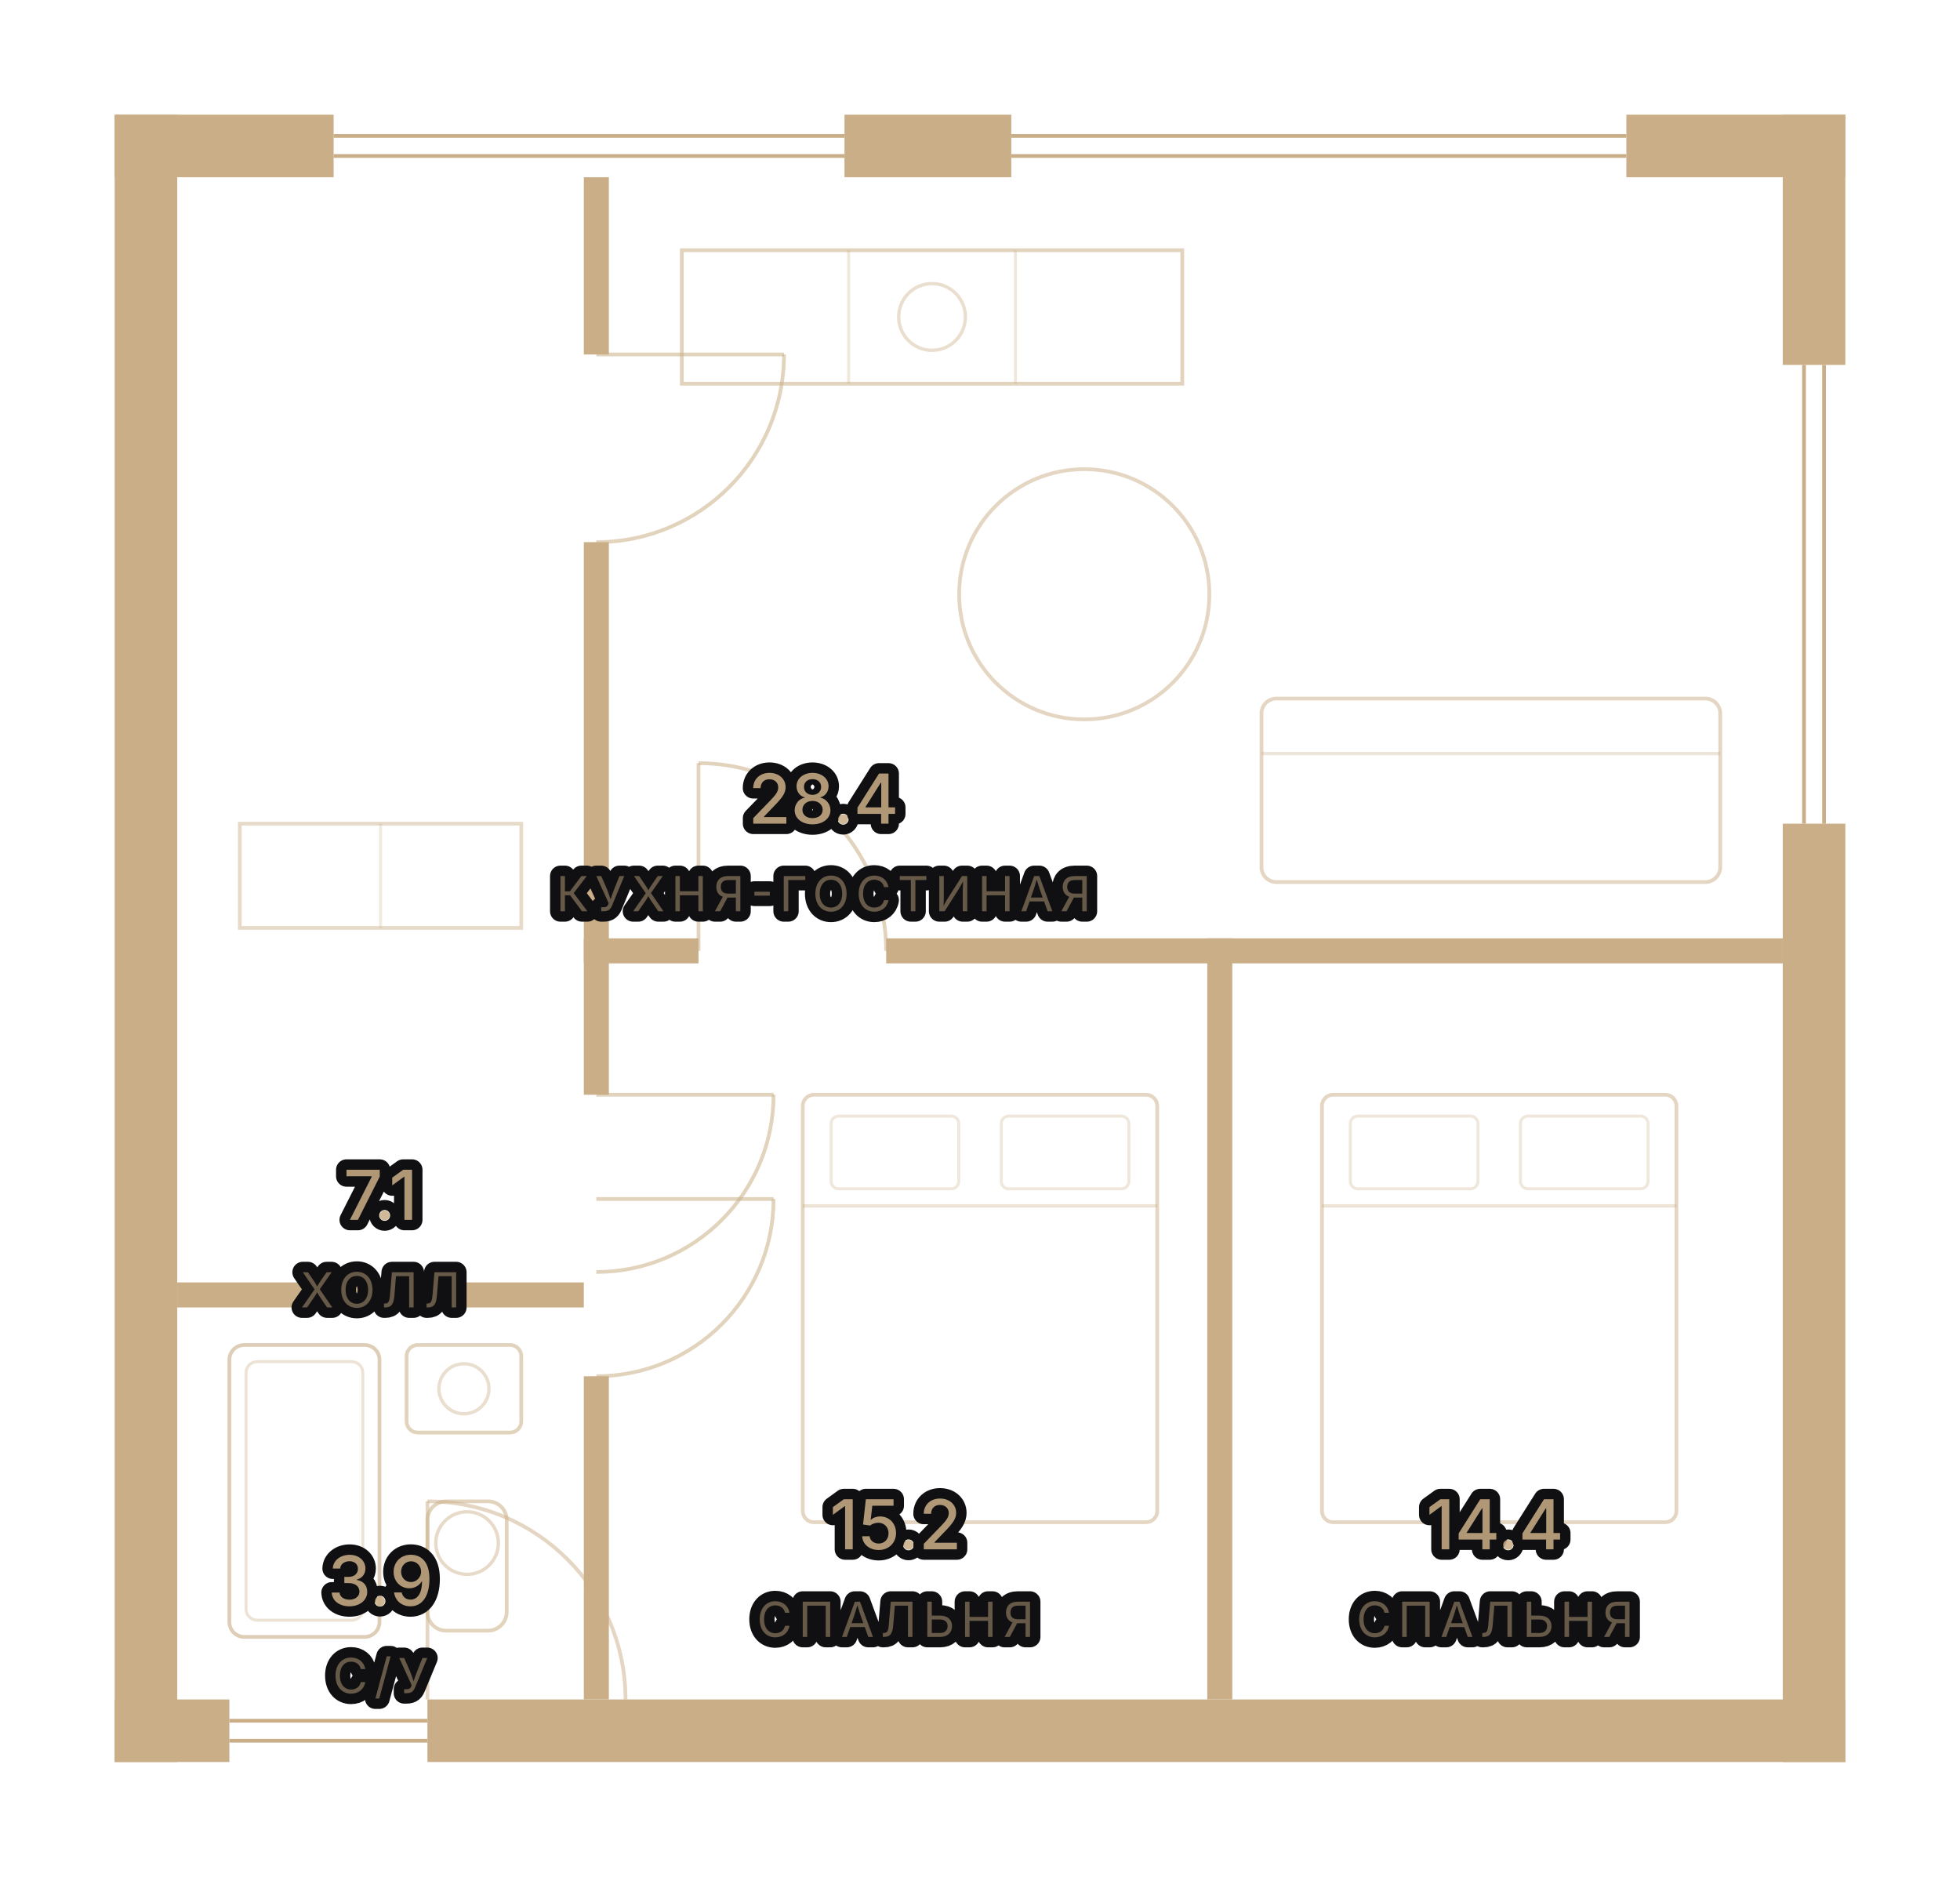
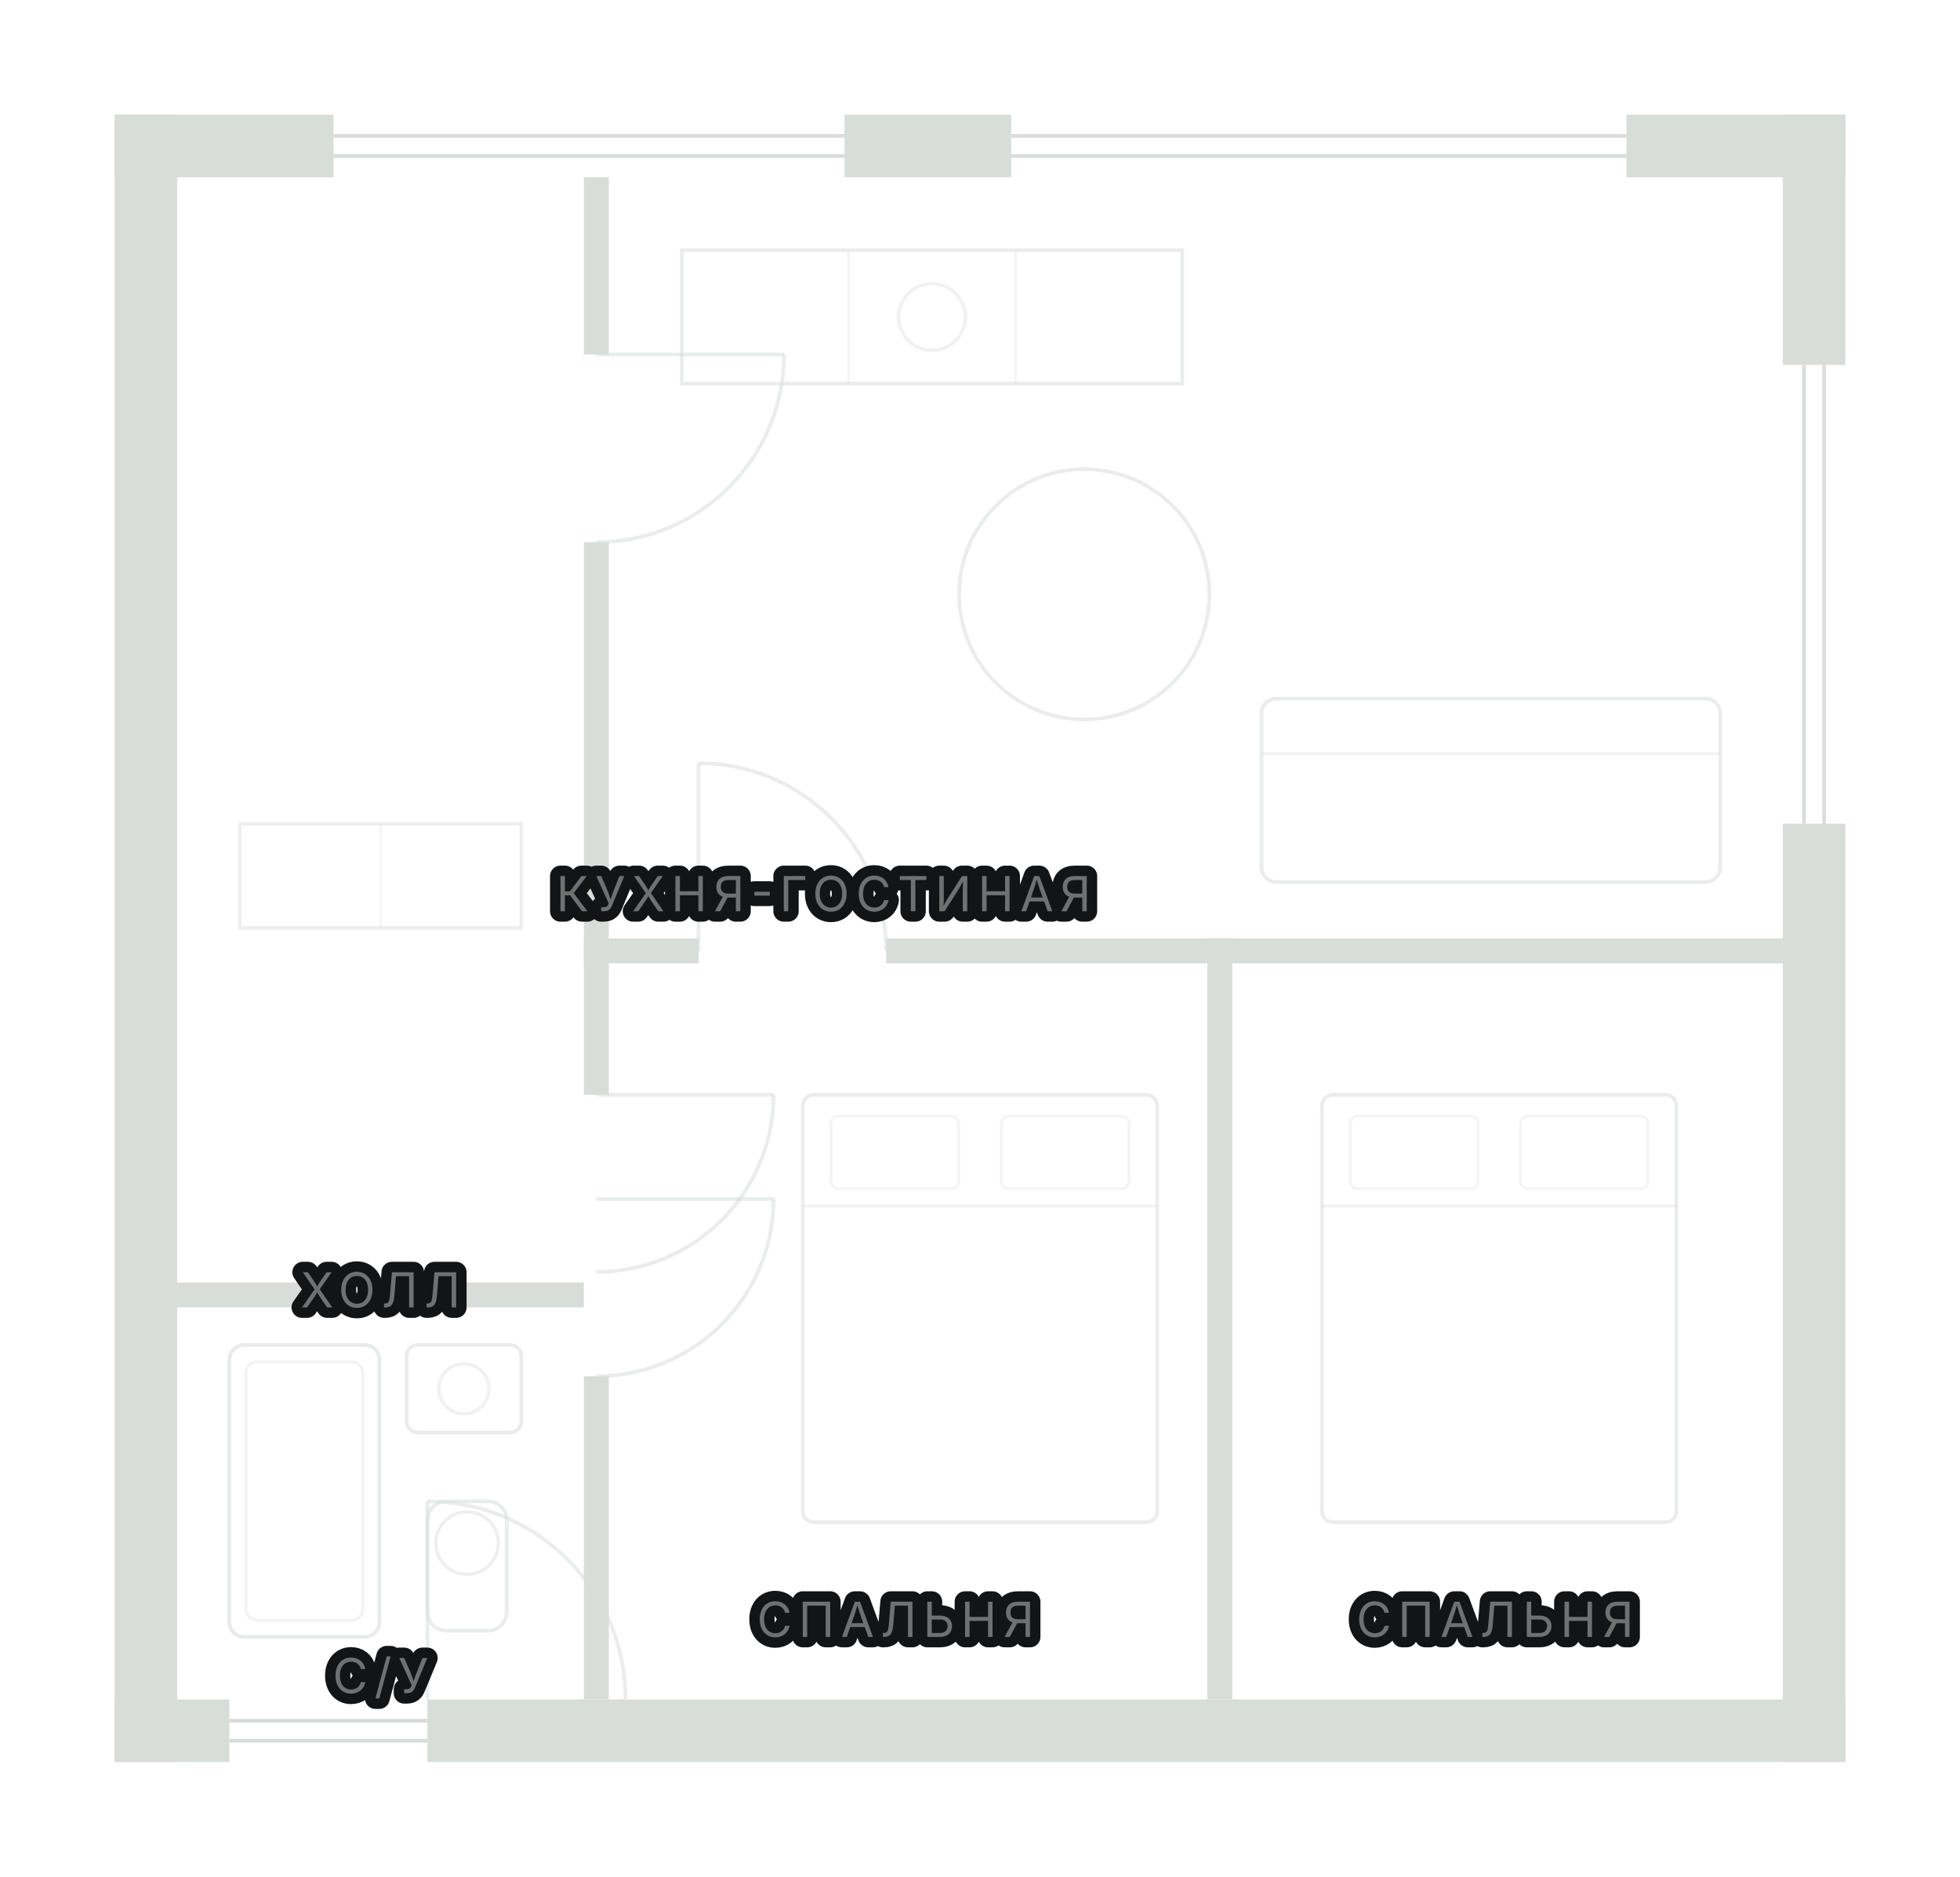
<svg xmlns="http://www.w3.org/2000/svg" viewBox="0 0 526.4 504.0" width="526.4" height="504.0" role="img" aria-label="Планировка">
  <g transform="translate(30.8,30.8)">
-     <rect x="0.0" y="0.0" width="58.8" height="16.8" fill="#caae87" />
-     <rect x="196.0" y="0.0" width="44.8" height="16.8" fill="#caae87" />
-     <rect x="406.0" y="0.0" width="58.8" height="16.8" fill="#caae87" />
-     <rect x="0.0" y="425.6" width="30.8" height="16.8" fill="#caae87" />
-     <rect x="84.0" y="425.6" width="380.8" height="16.8" fill="#caae87" />
-     <rect x="0.0" y="0.0" width="16.8" height="442.4" fill="#caae87" />
-     <rect x="448.0" y="0.0" width="16.8" height="67.2" fill="#caae87" />
-     <rect x="448.0" y="190.4" width="16.8" height="252.0" fill="#caae87" />
-     <line x1="58.8" y1="5.71" x2="196.0" y2="5.71" stroke="#caae87" stroke-width="1" stroke-opacity="1.0" />
-     <line x1="58.8" y1="11.09" x2="196.0" y2="11.09" stroke="#caae87" stroke-width="1" stroke-opacity="1.0" />
-     <line x1="240.8" y1="5.71" x2="406.0" y2="5.71" stroke="#caae87" stroke-width="1" stroke-opacity="1.0" />
-     <line x1="240.8" y1="11.09" x2="406.0" y2="11.09" stroke="#caae87" stroke-width="1" stroke-opacity="1.0" />
-     <line x1="453.71" y1="67.2" x2="453.71" y2="190.4" stroke="#caae87" stroke-width="1" stroke-opacity="1.0" />
-     <line x1="459.09" y1="67.2" x2="459.09" y2="190.4" stroke="#caae87" stroke-width="1" stroke-opacity="1.0" />
-     <line x1="30.8" y1="431.31" x2="84.0" y2="431.31" stroke="#caae87" stroke-width="1" stroke-opacity="1.0" />
-     <line x1="30.8" y1="436.69" x2="84.0" y2="436.69" stroke="#caae87" stroke-width="1" stroke-opacity="1.0" />
-     <rect x="126.0" y="16.8" width="6.72" height="47.6" fill="#caae87" />
-     <rect x="126.0" y="114.8" width="6.72" height="148.4" fill="#caae87" />
-     <rect x="126.0" y="338.8" width="6.72" height="86.8" fill="#caae87" />
-     <path d="M179.76,64.4 A50.4,50.4 0 0 1 129.36,114.8" fill="none" stroke="#caae87" stroke-width="1" stroke-opacity="0.55" />
-     <line x1="129.36" y1="64.4" x2="179.76" y2="64.4" stroke="#caae87" stroke-width="1" stroke-opacity="0.55" />
-     <path d="M176.96,263.2 A47.6,47.6 0 0 1 129.36,310.8" fill="none" stroke="#caae87" stroke-width="1" stroke-opacity="0.55" />
-     <line x1="129.36" y1="263.2" x2="176.96" y2="263.2" stroke="#caae87" stroke-width="1" stroke-opacity="0.55" />
-     <path d="M176.96,291.2 A47.6,47.6 0 0 1 129.36,338.8" fill="none" stroke="#caae87" stroke-width="1" stroke-opacity="0.55" />
-     <line x1="129.36" y1="291.2" x2="176.96" y2="291.2" stroke="#caae87" stroke-width="1" stroke-opacity="0.55" />
-     <rect x="126.0" y="221.2" width="30.8" height="6.72" fill="#caae87" />
-     <rect x="207.2" y="221.2" width="240.8" height="6.72" fill="#caae87" />
-     <path d="M156.8,174.16 A50.4,50.4 0 0 1 207.2,224.56" fill="none" stroke="#caae87" stroke-width="1" stroke-opacity="0.55" />
-     <line x1="156.8" y1="224.56" x2="156.8" y2="174.16" stroke="#caae87" stroke-width="1" stroke-opacity="0.55" />
-     <rect x="16.8" y="313.6" width="109.2" height="6.72" fill="#caae87" />
-     <rect x="293.44" y="221.2" width="6.72" height="204.4" fill="#caae87" />
-     <path d="M84.0,372.4 A53.2,53.2 0 0 1 137.2,425.6" fill="none" stroke="#caae87" stroke-width="1" stroke-opacity="0.5" />
-     <line x1="84.0" y1="425.6" x2="84.0" y2="372.4" stroke="#caae87" stroke-width="1" stroke-opacity="0.5" />
-     <rect x="152.32" y="36.4" width="134.4" height="35.84" rx="0" fill="none" stroke="#caae87" stroke-width="1" stroke-opacity="0.55" />
-     <line x1="197.12" y1="36.4" x2="197.12" y2="72.24" stroke="#caae87" stroke-width="0.8" stroke-opacity="0.3" />
-     <line x1="241.92" y1="36.4" x2="241.92" y2="72.24" stroke="#caae87" stroke-width="0.8" stroke-opacity="0.3" />
-     <circle cx="219.52" cy="54.32" r="8.96" fill="none" stroke="#caae87" stroke-width="0.9" stroke-opacity="0.4" />
-     <circle cx="260.4" cy="128.8" r="33.6" fill="none" stroke="#caae87" stroke-width="1" stroke-opacity="0.5" />
-     <rect x="308.0" y="156.8" width="123.2" height="49.28" rx="4" fill="none" stroke="#caae87" stroke-width="1" stroke-opacity="0.5" />
-     <line x1="308.0" y1="171.58" x2="431.2" y2="171.58" stroke="#caae87" stroke-width="0.9" stroke-opacity="0.32" />
-     <rect x="184.8" y="263.2" width="95.2" height="114.8" rx="3" fill="none" stroke="#caae87" stroke-width="1" stroke-opacity="0.5" />
-     <line x1="184.8" y1="293.05" x2="280.0" y2="293.05" stroke="#caae87" stroke-width="0.9" stroke-opacity="0.35" />
-     <rect x="192.42" y="268.94" width="34.27" height="19.52" rx="2" fill="none" stroke="#caae87" stroke-width="0.8" stroke-opacity="0.3" />
-     <rect x="238.11" y="268.94" width="34.27" height="19.52" rx="2" fill="none" stroke="#caae87" stroke-width="0.8" stroke-opacity="0.3" />
-     <rect x="324.24" y="263.2" width="95.2" height="114.8" rx="3" fill="none" stroke="#caae87" stroke-width="1" stroke-opacity="0.5" />
-     <line x1="324.24" y1="293.05" x2="419.44" y2="293.05" stroke="#caae87" stroke-width="0.9" stroke-opacity="0.35" />
-     <rect x="331.86" y="268.94" width="34.27" height="19.52" rx="2" fill="none" stroke="#caae87" stroke-width="0.8" stroke-opacity="0.3" />
-     <rect x="377.55" y="268.94" width="34.27" height="19.52" rx="2" fill="none" stroke="#caae87" stroke-width="0.8" stroke-opacity="0.3" />
-     <rect x="33.6" y="190.4" width="75.6" height="28.0" rx="0" fill="none" stroke="#caae87" stroke-width="1" stroke-opacity="0.45" />
-     <line x1="71.4" y1="190.4" x2="71.4" y2="218.4" stroke="#caae87" stroke-width="0.8" stroke-opacity="0.26" />
-     <rect x="30.8" y="330.4" width="40.32" height="78.4" rx="4" fill="none" stroke="#caae87" stroke-width="1" stroke-opacity="0.6" />
-     <rect x="35.28" y="334.88" width="31.36" height="69.44" rx="3" fill="none" stroke="#caae87" stroke-width="0.8" stroke-opacity="0.35" />
-     <rect x="84.0" y="372.4" width="21.28" height="34.72" rx="5" fill="none" stroke="#caae87" stroke-width="1" stroke-opacity="0.55" />
-     <circle cx="94.64" cy="383.6" r="8.4" fill="none" stroke="#caae87" stroke-width="0.9" stroke-opacity="0.45" />
-     <rect x="78.4" y="330.4" width="30.8" height="23.52" rx="3" fill="none" stroke="#caae87" stroke-width="1" stroke-opacity="0.55" />
-     <circle cx="93.8" cy="342.16" r="6.72" fill="none" stroke="#caae87" stroke-width="0.9" stroke-opacity="0.4" />
-     <text x="190.4" y="190.4" text-anchor="middle" stroke="#101012" stroke-width="5.6" paint-order="stroke" stroke-linejoin="round" font-family="Manrope,Inter,sans-serif" font-size="18.5" font-weight="500" fill="#caae87" fill-opacity=".86">28.4</text>
-     <text x="190.4" y="213.92" text-anchor="middle" stroke="#101012" stroke-width="5.6" paint-order="stroke" stroke-linejoin="round" font-family="Manrope,Inter,sans-serif" font-size="13" letter-spacing="1.7" fill="#caae87" fill-opacity=".46">КУХНЯ-ГОСТИНАЯ</text>
-     <text x="209.72" y="385.28" text-anchor="middle" stroke="#101012" stroke-width="5.6" paint-order="stroke" stroke-linejoin="round" font-family="Manrope,Inter,sans-serif" font-size="18.5" font-weight="500" fill="#caae87" fill-opacity=".86">15.2</text>
-     <text x="209.72" y="408.8" text-anchor="middle" stroke="#101012" stroke-width="5.6" paint-order="stroke" stroke-linejoin="round" font-family="Manrope,Inter,sans-serif" font-size="13" letter-spacing="1.7" fill="#caae87" fill-opacity=".46">СПАЛЬНЯ</text>
-     <text x="370.72" y="385.28" text-anchor="middle" stroke="#101012" stroke-width="5.6" paint-order="stroke" stroke-linejoin="round" font-family="Manrope,Inter,sans-serif" font-size="18.5" font-weight="500" fill="#caae87" fill-opacity=".86">14.4</text>
-     <text x="370.72" y="408.8" text-anchor="middle" stroke="#101012" stroke-width="5.6" paint-order="stroke" stroke-linejoin="round" font-family="Manrope,Inter,sans-serif" font-size="13" letter-spacing="1.7" fill="#caae87" fill-opacity=".46">СПАЛЬНЯ</text>
-     <text x="71.4" y="296.8" text-anchor="middle" stroke="#101012" stroke-width="5.6" paint-order="stroke" stroke-linejoin="round" font-family="Manrope,Inter,sans-serif" font-size="18.5" font-weight="500" fill="#caae87" fill-opacity=".86">7.1</text>
-     <text x="71.4" y="320.32" text-anchor="middle" stroke="#101012" stroke-width="5.6" paint-order="stroke" stroke-linejoin="round" font-family="Manrope,Inter,sans-serif" font-size="13" letter-spacing="1.7" fill="#caae87" fill-opacity=".46">ХОЛЛ</text>
-     <text x="71.4" y="400.4" text-anchor="middle" stroke="#101012" stroke-width="5.6" paint-order="stroke" stroke-linejoin="round" font-family="Manrope,Inter,sans-serif" font-size="18.5" font-weight="500" fill="#caae87" fill-opacity=".86">3.9</text>
-     <text x="71.4" y="423.92" text-anchor="middle" stroke="#101012" stroke-width="5.6" paint-order="stroke" stroke-linejoin="round" font-family="Manrope,Inter,sans-serif" font-size="13" letter-spacing="1.7" fill="#caae87" fill-opacity=".46">С/У</text>
+     <rect x="0.0" y="0.0" width="58.8" height="16.8" fill="#D9DDDA" />
+     <rect x="196.0" y="0.0" width="44.8" height="16.8" fill="#D9DDDA" />
+     <rect x="406.0" y="0.0" width="58.8" height="16.8" fill="#D9DDDA" />
+     <rect x="0.0" y="425.6" width="30.8" height="16.8" fill="#D9DDDA" />
+     <rect x="84.0" y="425.6" width="380.8" height="16.8" fill="#D9DDDA" />
+     <rect x="0.0" y="0.0" width="16.8" height="442.4" fill="#D9DDDA" />
+     <rect x="448.0" y="0.0" width="16.8" height="67.2" fill="#D9DDDA" />
+     <rect x="448.0" y="190.4" width="16.8" height="252.0" fill="#D9DDDA" />
+     <line x1="58.8" y1="5.71" x2="196.0" y2="5.71" stroke="#D9DDDA" stroke-width="1" stroke-opacity="1.0" />
+     <line x1="58.8" y1="11.09" x2="196.0" y2="11.09" stroke="#D9DDDA" stroke-width="1" stroke-opacity="1.0" />
+     <line x1="240.8" y1="5.71" x2="406.0" y2="5.71" stroke="#D9DDDA" stroke-width="1" stroke-opacity="1.0" />
+     <line x1="240.8" y1="11.09" x2="406.0" y2="11.09" stroke="#D9DDDA" stroke-width="1" stroke-opacity="1.0" />
+     <line x1="453.71" y1="67.2" x2="453.71" y2="190.4" stroke="#D9DDDA" stroke-width="1" stroke-opacity="1.0" />
+     <line x1="459.09" y1="67.2" x2="459.09" y2="190.4" stroke="#D9DDDA" stroke-width="1" stroke-opacity="1.0" />
+     <line x1="30.8" y1="431.31" x2="84.0" y2="431.31" stroke="#D9DDDA" stroke-width="1" stroke-opacity="1.0" />
+     <line x1="30.8" y1="436.69" x2="84.0" y2="436.69" stroke="#D9DDDA" stroke-width="1" stroke-opacity="1.0" />
+     <rect x="126.0" y="16.8" width="6.72" height="47.6" fill="#D9DDDA" />
+     <rect x="126.0" y="114.8" width="6.72" height="148.4" fill="#D9DDDA" />
+     <rect x="126.0" y="338.8" width="6.72" height="86.8" fill="#D9DDDA" />
+     <path d="M179.76,64.4 A50.4,50.4 0 0 1 129.36,114.8" fill="none" stroke="#D9DDDA" stroke-width="1" stroke-opacity="0.55" />
+     <line x1="129.36" y1="64.4" x2="179.76" y2="64.4" stroke="#D9DDDA" stroke-width="1" stroke-opacity="0.55" />
+     <path d="M176.96,263.2 A47.6,47.6 0 0 1 129.36,310.8" fill="none" stroke="#D9DDDA" stroke-width="1" stroke-opacity="0.55" />
+     <line x1="129.36" y1="263.2" x2="176.96" y2="263.2" stroke="#D9DDDA" stroke-width="1" stroke-opacity="0.55" />
+     <path d="M176.96,291.2 A47.6,47.6 0 0 1 129.36,338.8" fill="none" stroke="#D9DDDA" stroke-width="1" stroke-opacity="0.55" />
+     <line x1="129.36" y1="291.2" x2="176.96" y2="291.2" stroke="#D9DDDA" stroke-width="1" stroke-opacity="0.55" />
+     <rect x="126.0" y="221.2" width="30.8" height="6.72" fill="#D9DDDA" />
+     <rect x="207.2" y="221.2" width="240.8" height="6.72" fill="#D9DDDA" />
+     <path d="M156.8,174.16 A50.4,50.4 0 0 1 207.2,224.56" fill="none" stroke="#D9DDDA" stroke-width="1" stroke-opacity="0.55" />
+     <line x1="156.8" y1="224.56" x2="156.8" y2="174.16" stroke="#D9DDDA" stroke-width="1" stroke-opacity="0.55" />
+     <rect x="16.8" y="313.6" width="109.2" height="6.72" fill="#D9DDDA" />
+     <rect x="293.44" y="221.2" width="6.72" height="204.4" fill="#D9DDDA" />
+     <path d="M84.0,372.4 A53.2,53.2 0 0 1 137.2,425.6" fill="none" stroke="#D9DDDA" stroke-width="1" stroke-opacity="0.5" />
+     <line x1="84.0" y1="425.6" x2="84.0" y2="372.4" stroke="#D9DDDA" stroke-width="1" stroke-opacity="0.5" />
+     <rect x="152.32" y="36.4" width="134.4" height="35.84" rx="0" fill="none" stroke="#D9DDDA" stroke-width="1" stroke-opacity="0.55" />
+     <line x1="197.12" y1="36.4" x2="197.12" y2="72.24" stroke="#D9DDDA" stroke-width="0.8" stroke-opacity="0.3" />
+     <line x1="241.92" y1="36.4" x2="241.92" y2="72.24" stroke="#D9DDDA" stroke-width="0.8" stroke-opacity="0.3" />
+     <circle cx="219.52" cy="54.32" r="8.96" fill="none" stroke="#D9DDDA" stroke-width="0.9" stroke-opacity="0.4" />
+     <circle cx="260.4" cy="128.8" r="33.6" fill="none" stroke="#D9DDDA" stroke-width="1" stroke-opacity="0.5" />
+     <rect x="308.0" y="156.8" width="123.2" height="49.28" rx="4" fill="none" stroke="#D9DDDA" stroke-width="1" stroke-opacity="0.5" />
+     <line x1="308.0" y1="171.58" x2="431.2" y2="171.58" stroke="#D9DDDA" stroke-width="0.9" stroke-opacity="0.32" />
+     <rect x="184.8" y="263.2" width="95.2" height="114.8" rx="3" fill="none" stroke="#D9DDDA" stroke-width="1" stroke-opacity="0.5" />
+     <line x1="184.8" y1="293.05" x2="280.0" y2="293.05" stroke="#D9DDDA" stroke-width="0.9" stroke-opacity="0.35" />
+     <rect x="192.42" y="268.94" width="34.27" height="19.52" rx="2" fill="none" stroke="#D9DDDA" stroke-width="0.8" stroke-opacity="0.3" />
+     <rect x="238.11" y="268.94" width="34.27" height="19.52" rx="2" fill="none" stroke="#D9DDDA" stroke-width="0.8" stroke-opacity="0.3" />
+     <rect x="324.24" y="263.2" width="95.2" height="114.8" rx="3" fill="none" stroke="#D9DDDA" stroke-width="1" stroke-opacity="0.5" />
+     <line x1="324.24" y1="293.05" x2="419.44" y2="293.05" stroke="#D9DDDA" stroke-width="0.9" stroke-opacity="0.35" />
+     <rect x="331.86" y="268.94" width="34.27" height="19.52" rx="2" fill="none" stroke="#D9DDDA" stroke-width="0.8" stroke-opacity="0.3" />
+     <rect x="377.55" y="268.94" width="34.27" height="19.52" rx="2" fill="none" stroke="#D9DDDA" stroke-width="0.8" stroke-opacity="0.3" />
+     <rect x="33.6" y="190.4" width="75.6" height="28.0" rx="0" fill="none" stroke="#D9DDDA" stroke-width="1" stroke-opacity="0.45" />
+     <line x1="71.4" y1="190.4" x2="71.4" y2="218.4" stroke="#D9DDDA" stroke-width="0.8" stroke-opacity="0.26" />
+     <rect x="30.8" y="330.4" width="40.32" height="78.4" rx="4" fill="none" stroke="#D9DDDA" stroke-width="1" stroke-opacity="0.6" />
+     <rect x="35.28" y="334.88" width="31.36" height="69.44" rx="3" fill="none" stroke="#D9DDDA" stroke-width="0.8" stroke-opacity="0.35" />
+     <rect x="84.0" y="372.4" width="21.28" height="34.72" rx="5" fill="none" stroke="#D9DDDA" stroke-width="1" stroke-opacity="0.55" />
+     <circle cx="94.64" cy="383.6" r="8.4" fill="none" stroke="#D9DDDA" stroke-width="0.9" stroke-opacity="0.45" />
+     <rect x="78.4" y="330.4" width="30.8" height="23.52" rx="3" fill="none" stroke="#D9DDDA" stroke-width="1" stroke-opacity="0.55" />
+     <circle cx="93.8" cy="342.16" r="6.72" fill="none" stroke="#D9DDDA" stroke-width="0.9" stroke-opacity="0.4" />
+     <text x="190.4" y="213.92" text-anchor="middle" stroke="#121416" stroke-width="5.6" paint-order="stroke" stroke-linejoin="round" font-family="Manrope,Inter,sans-serif" font-size="13" letter-spacing="1.7" fill="#D9DDDA" fill-opacity=".46">КУХНЯ-ГОСТИНАЯ</text>
+     <text x="209.72" y="408.8" text-anchor="middle" stroke="#121416" stroke-width="5.6" paint-order="stroke" stroke-linejoin="round" font-family="Manrope,Inter,sans-serif" font-size="13" letter-spacing="1.7" fill="#D9DDDA" fill-opacity=".46">СПАЛЬНЯ</text>
+     <text x="370.72" y="408.8" text-anchor="middle" stroke="#121416" stroke-width="5.6" paint-order="stroke" stroke-linejoin="round" font-family="Manrope,Inter,sans-serif" font-size="13" letter-spacing="1.7" fill="#D9DDDA" fill-opacity=".46">СПАЛЬНЯ</text>
+     <text x="71.4" y="320.32" text-anchor="middle" stroke="#121416" stroke-width="5.6" paint-order="stroke" stroke-linejoin="round" font-family="Manrope,Inter,sans-serif" font-size="13" letter-spacing="1.7" fill="#D9DDDA" fill-opacity=".46">ХОЛЛ</text>
+     <text x="71.4" y="423.92" text-anchor="middle" stroke="#121416" stroke-width="5.6" paint-order="stroke" stroke-linejoin="round" font-family="Manrope,Inter,sans-serif" font-size="13" letter-spacing="1.7" fill="#D9DDDA" fill-opacity=".46">С/У</text>
  </g>
</svg>
